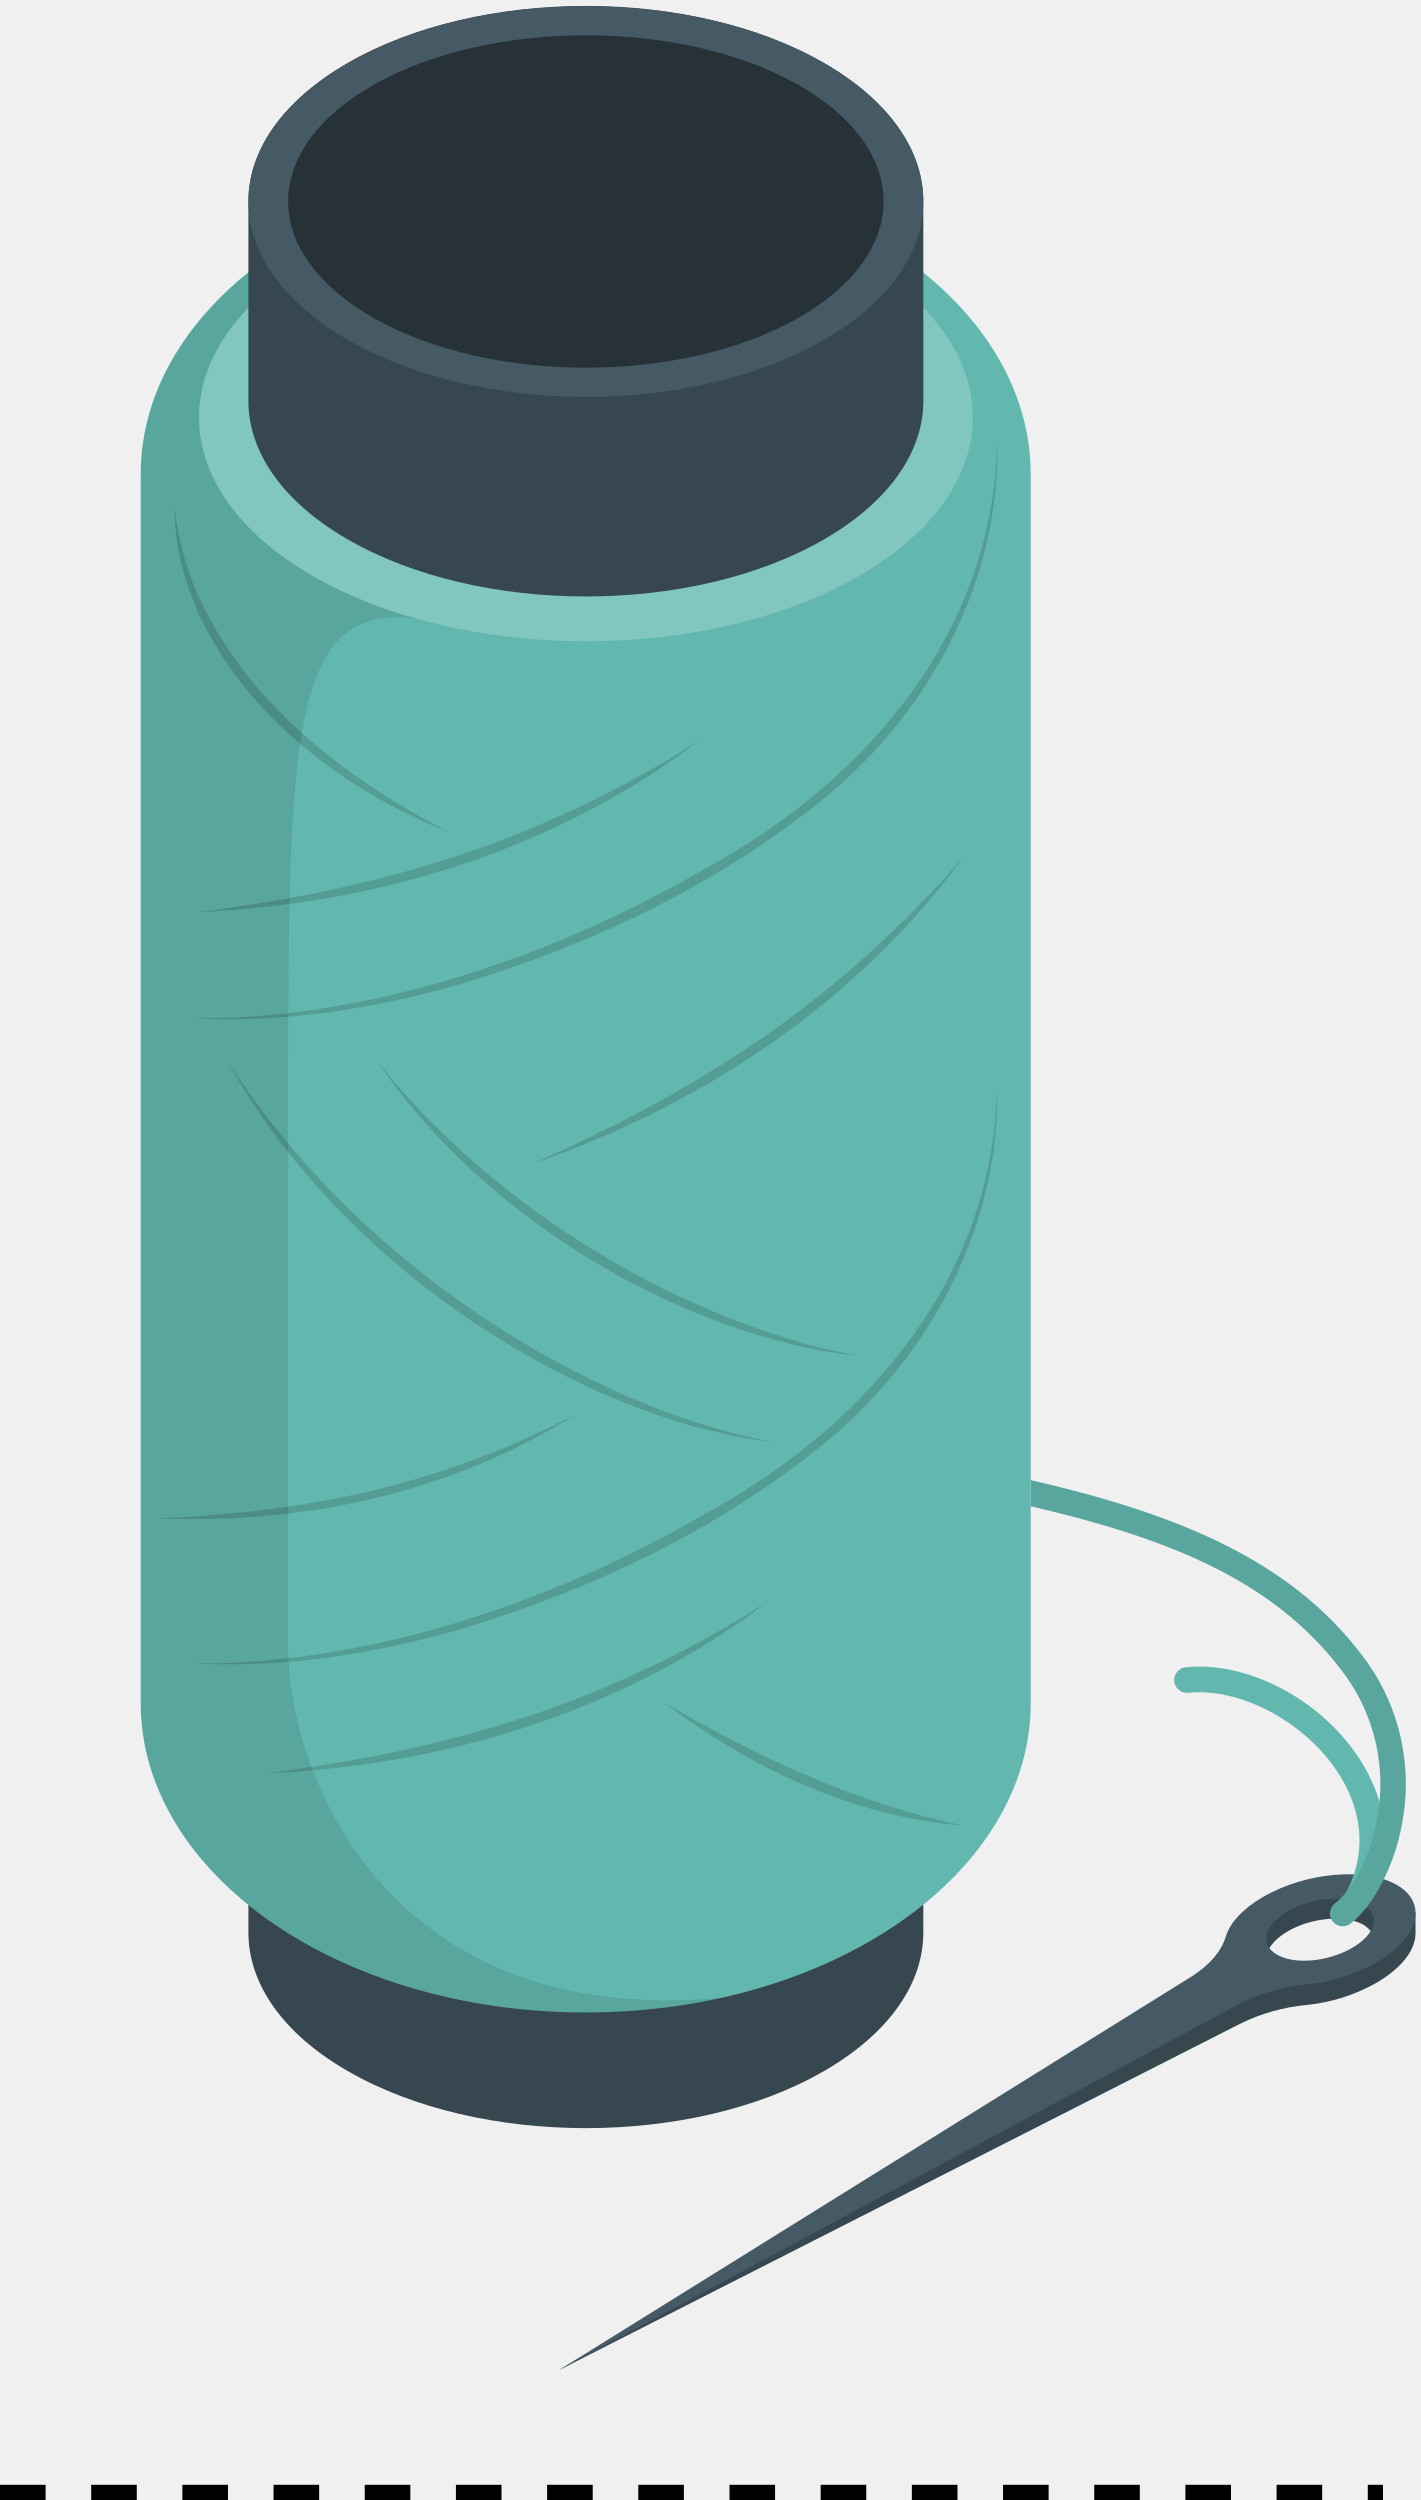
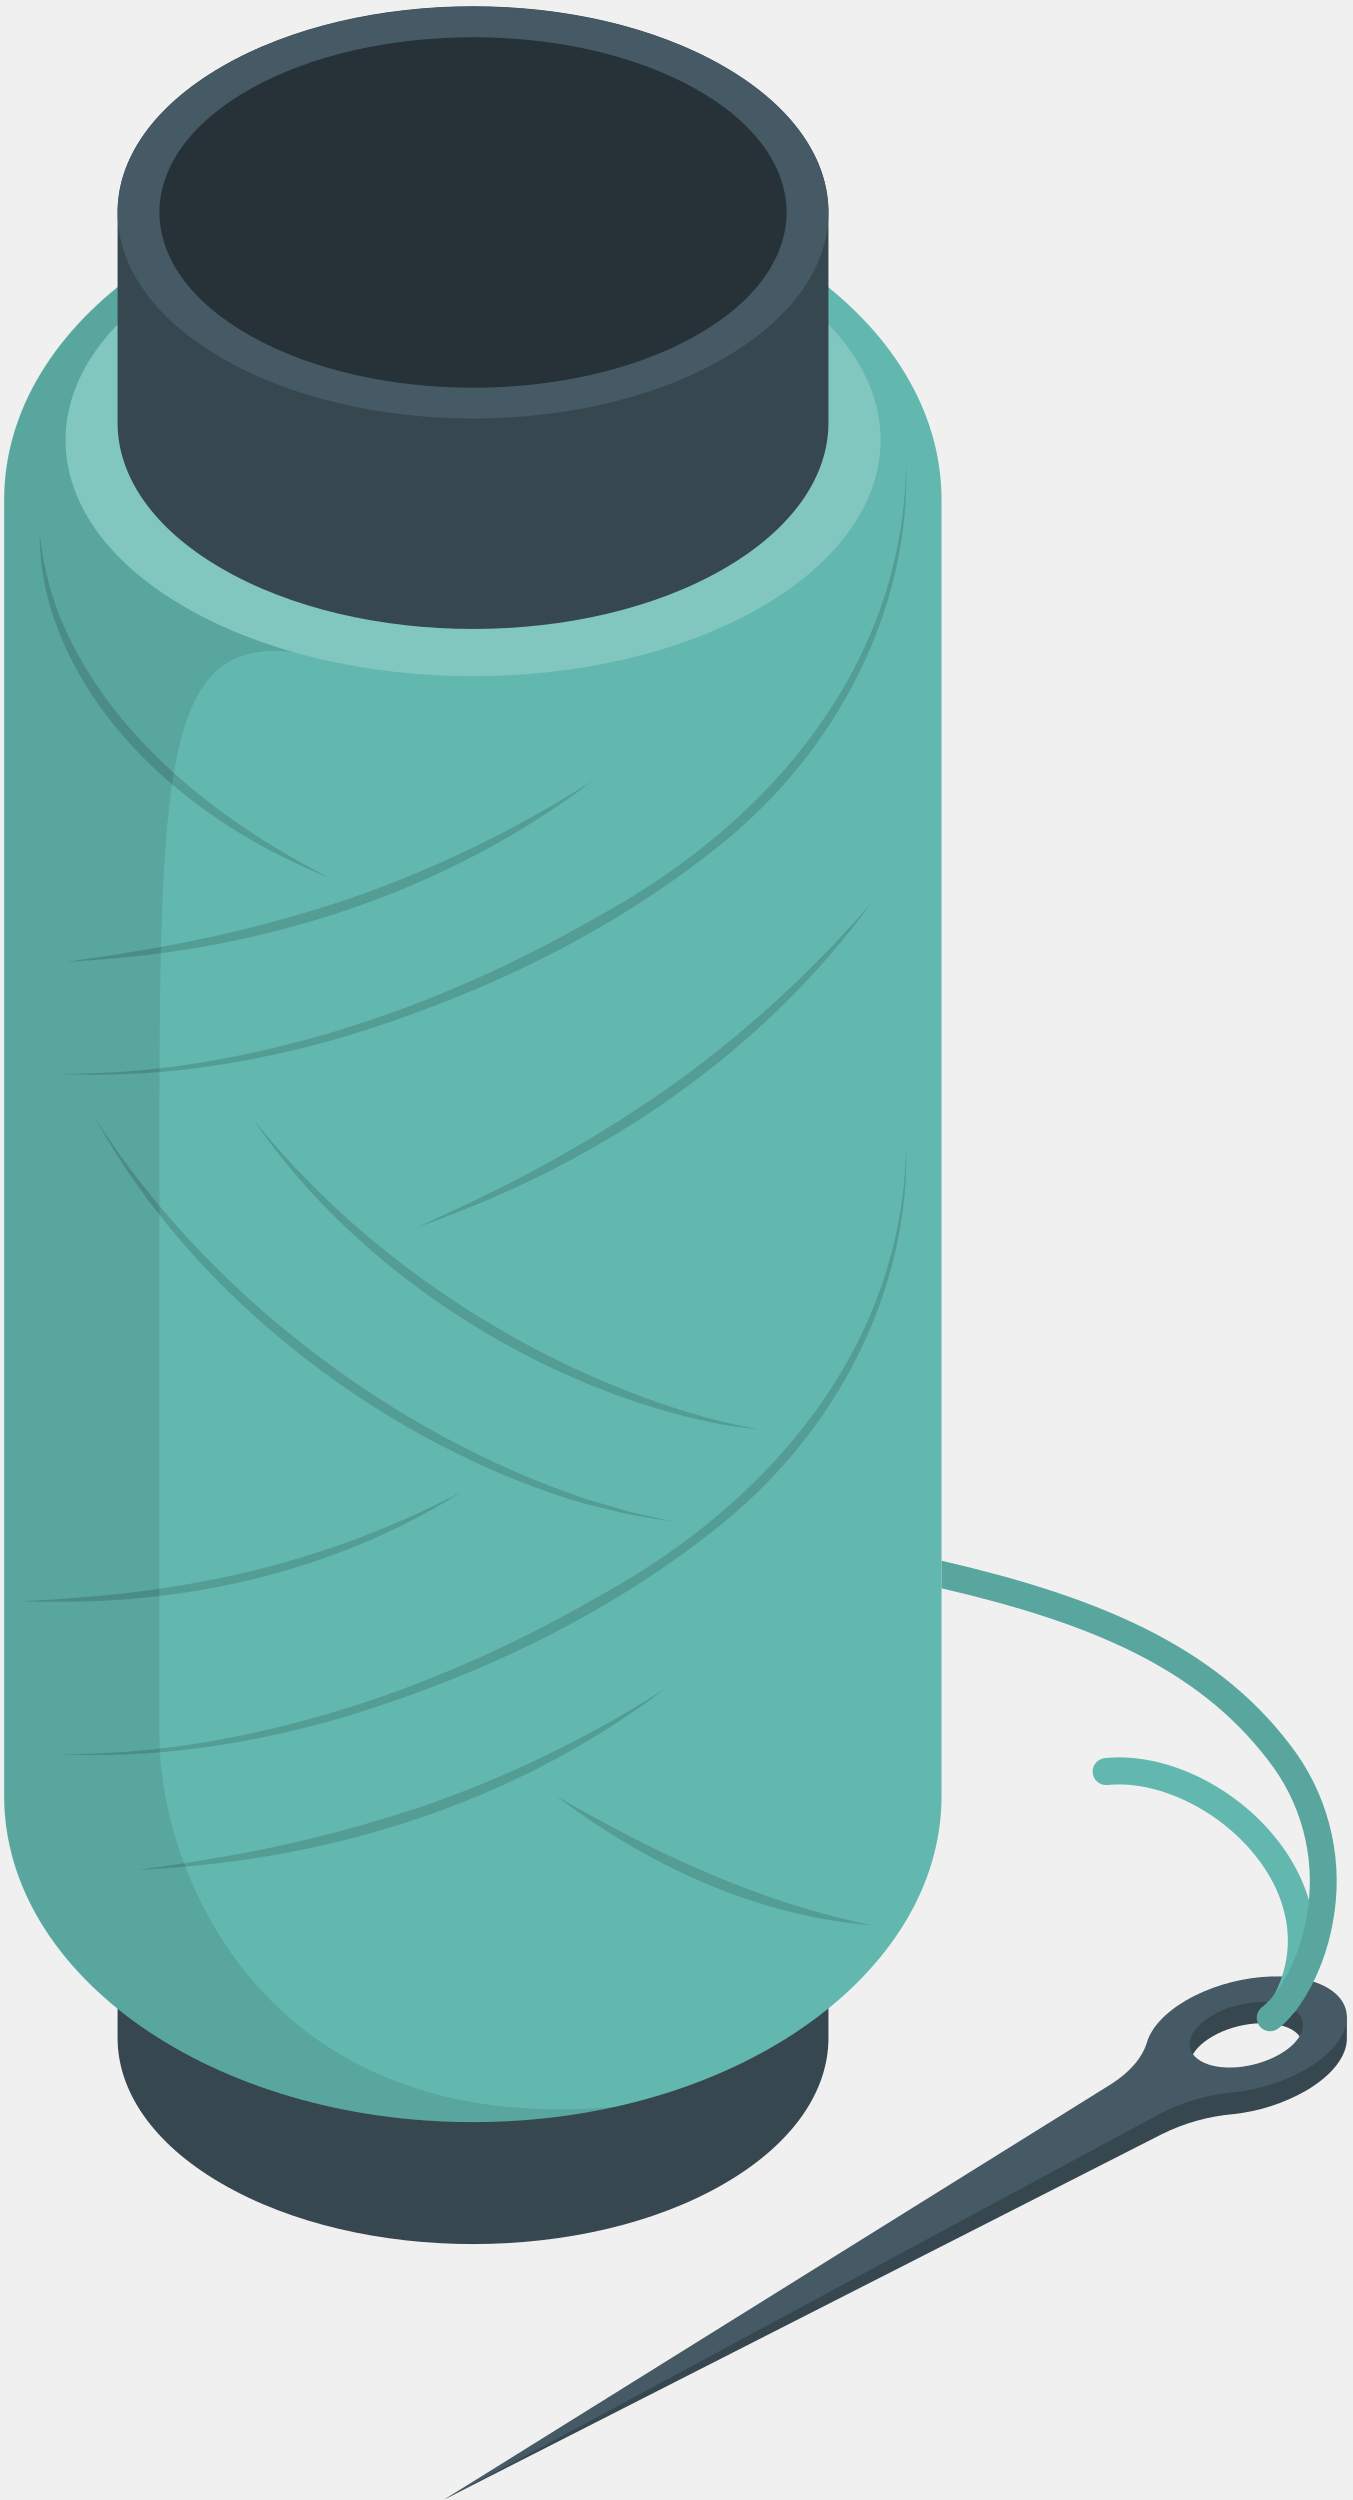
- <svg xmlns="http://www.w3.org/2000/svg" width="187" height="329" viewBox="0 0 187 329" fill="none">
-   <path d="M0 328C71.075 328 110.925 328 182 328" stroke="black" stroke-width="2" stroke-dasharray="6 6" />
-   <g clip-path="url(#clip0_1386_2076)">
-     <path d="M161.299 257.568C160.721 259.497 159.149 261.283 156.89 262.734L73.486 311.95L163.139 266.357C165.935 264.967 168.966 264.114 172.075 263.841C175.264 263.508 178.351 262.52 181.144 260.939C184.49 258.994 186.289 256.57 186.281 254.431V251.705C185.437 251.464 184.619 251.141 183.838 250.741C179.721 248.359 171.832 249.063 166.226 252.301C163.516 253.886 161.834 255.806 161.299 257.568ZM179.403 253.29C181.721 254.632 181.077 257.19 177.897 259.01C174.718 260.83 170.326 261.225 168.008 259.849C165.691 258.474 166.377 255.949 169.523 254.129C172.669 252.309 177.094 251.982 179.403 253.29Z" fill="#37474F" />
-     <path d="M161.299 254.892C160.721 256.821 159.149 258.608 156.89 260.059L73.486 311.95L163.139 263.682C165.932 262.278 168.963 261.41 172.074 261.124C175.262 260.808 178.35 259.834 181.144 258.264C186.749 255.018 187.954 250.447 183.838 248.065C179.721 245.683 171.832 246.388 166.226 249.625C163.516 251.202 161.834 253.089 161.299 254.892ZM179.403 250.649C181.721 251.982 181.077 254.549 177.897 256.369C174.718 258.189 170.326 258.583 168.008 257.207C165.691 255.832 166.377 253.307 169.523 251.487C172.668 249.667 177.094 249.307 179.403 250.649Z" fill="#455A64" />
-     <path d="M179.102 217.645C169.573 205.19 154.79 199.194 135.639 194.782V198.221C154.12 202.515 167.573 208.084 176.45 219.683C178.482 222.273 179.969 225.248 180.823 228.429C181.678 231.61 181.88 234.932 181.42 238.194C180.625 244.065 177.931 248.795 175.689 250.481C175.334 250.748 175.099 251.145 175.036 251.585C174.973 252.026 175.088 252.473 175.354 252.829C175.62 253.185 176.017 253.42 176.456 253.483C176.895 253.546 177.342 253.432 177.697 253.165C180.407 251.127 183.771 245.708 184.733 238.655C185.258 234.953 185.031 231.183 184.063 227.572C183.095 223.961 181.408 220.584 179.102 217.645Z" fill="#62B8AF" />
-     <path d="M178.634 251.546C178.345 251.549 178.06 251.478 177.807 251.338C177.553 251.199 177.341 250.995 177.189 250.749C177.037 250.502 176.952 250.22 176.941 249.931C176.931 249.641 176.995 249.354 177.128 249.097C180.809 242.152 177.964 236.021 175.881 232.985C171.481 226.443 163.106 222.082 156.379 222.77C155.935 222.818 155.491 222.687 155.143 222.406C154.796 222.125 154.574 221.718 154.526 221.273C154.478 220.828 154.609 220.382 154.889 220.034C155.169 219.685 155.576 219.463 156.02 219.415C164.009 218.576 173.53 223.474 178.659 231.09C182.917 237.414 183.419 244.358 180.081 250.649C179.942 250.914 179.734 251.138 179.48 251.295C179.225 251.453 178.933 251.54 178.634 251.546Z" fill="#62B8AF" />
+ <svg xmlns="http://www.w3.org/2000/svg" width="145" height="268" viewBox="0 0 145 268" fill="none">
+   <g clip-path="url(#clip0_1574_1301)">
+     <path d="M122.949 221.244C122.453 222.901 121.104 224.436 119.166 225.682L47.606 267.957L124.528 228.794C126.927 227.6 129.527 226.867 132.194 226.633C134.931 226.347 137.579 225.498 139.975 224.14C142.847 222.469 144.39 220.387 144.383 218.55V216.208C143.659 216.001 142.957 215.724 142.287 215.38C138.755 213.334 131.986 213.939 127.177 216.72C124.851 218.081 123.408 219.731 122.949 221.244ZM138.482 217.57C140.471 218.723 139.918 220.92 137.19 222.483C134.462 224.047 130.694 224.385 128.705 223.204C126.717 222.022 127.306 219.854 130.005 218.29C132.704 216.727 136.501 216.446 138.482 217.57Z" fill="#37474F" />
+     <path d="M122.949 218.946C122.453 220.603 121.104 222.138 119.166 223.384L47.606 267.957L124.528 226.496C126.924 225.29 129.524 224.544 132.194 224.299C134.929 224.027 137.578 223.191 139.975 221.842C144.785 219.054 145.818 215.128 142.287 213.082C138.755 211.036 131.986 211.641 127.176 214.422C124.851 215.776 123.408 217.397 122.949 218.946ZM138.482 215.301C140.471 216.446 139.918 218.651 137.19 220.214C134.462 221.777 130.694 222.116 128.705 220.934C126.717 219.753 127.306 217.584 130.005 216.021C132.704 214.458 136.501 214.148 138.482 215.301Z" fill="#455A64" />
+     <path d="M138.224 186.952C130.048 176.253 117.364 171.102 100.933 167.313V170.267C116.79 173.955 128.332 178.739 135.948 188.702C137.691 190.927 138.968 193.482 139.701 196.215C140.433 198.947 140.607 201.8 140.212 204.602C139.53 209.645 137.219 213.708 135.295 215.157C134.99 215.386 134.789 215.727 134.735 216.105C134.681 216.484 134.779 216.868 135.008 217.174C135.236 217.479 135.576 217.682 135.953 217.736C136.33 217.79 136.713 217.691 137.018 217.462C139.344 215.711 142.229 211.057 143.055 204.998C143.506 201.819 143.31 198.58 142.48 195.479C141.65 192.377 140.202 189.476 138.224 186.952Z" fill="#62B8AF" />
+     <path d="M137.822 216.072C137.574 216.075 137.329 216.013 137.112 215.893C136.895 215.773 136.712 215.599 136.582 215.387C136.452 215.175 136.379 214.933 136.37 214.684C136.361 214.436 136.416 214.189 136.53 213.968C139.688 208.003 137.248 202.736 135.46 200.128C131.684 194.509 124.499 190.763 118.728 191.354C118.347 191.395 117.966 191.282 117.667 191.041C117.369 190.8 117.179 190.45 117.138 190.068C117.097 189.686 117.209 189.303 117.449 189.003C117.689 188.704 118.038 188.513 118.419 188.472C125.274 187.751 133.443 191.959 137.843 198.5C141.497 203.932 141.928 209.897 139.064 215.301C138.944 215.529 138.766 215.721 138.548 215.856C138.329 215.992 138.079 216.066 137.822 216.072Z" fill="#62B8AF" />
    <g opacity="0.1">
-       <path d="M179.102 217.645C169.573 205.19 154.79 199.194 135.639 194.782V198.221C154.12 202.515 167.573 208.084 176.45 219.683C178.482 222.273 179.969 225.248 180.823 228.429C181.678 231.61 181.88 234.932 181.42 238.194C180.625 244.065 177.931 248.795 175.689 250.481C175.334 250.748 175.099 251.145 175.036 251.585C174.973 252.026 175.088 252.473 175.354 252.829C175.62 253.185 176.017 253.42 176.456 253.483C176.895 253.546 177.342 253.432 177.697 253.165C180.407 251.127 183.771 245.708 184.733 238.655C185.258 234.953 185.031 231.183 184.063 227.572C183.095 223.961 181.408 220.584 179.102 217.645Z" fill="black" />
+       <path d="M138.224 186.952C130.048 176.253 117.364 171.102 100.933 167.313V170.267C116.79 173.955 128.332 178.739 135.948 188.702C137.691 190.927 138.968 193.482 139.701 196.215C140.433 198.947 140.607 201.8 140.212 204.602C139.53 209.645 137.219 213.708 135.295 215.157C134.99 215.386 134.789 215.727 134.735 216.105C134.681 216.484 134.779 216.868 135.008 217.174C135.236 217.479 135.576 217.682 135.953 217.736C136.33 217.79 136.713 217.691 137.018 217.462C139.344 215.711 142.229 211.057 143.055 204.998C143.506 201.819 143.31 198.58 142.48 195.479C141.65 192.377 140.202 189.476 138.224 186.952Z" fill="black" />
    </g>
-     <path d="M121.508 228.07C121.508 221.495 117.175 214.911 108.499 209.896C91.155 199.831 63.036 199.831 45.701 209.896C37.025 214.928 32.691 221.487 32.691 228.07V254.339C32.691 260.914 37.025 267.498 45.701 272.514C63.044 282.578 91.164 282.578 108.507 272.514C117.175 267.481 121.508 260.914 121.508 254.339V228.07Z" fill="#37474F" />
-     <path d="M45.701 209.895C37.025 214.928 32.691 221.486 32.691 228.07C32.691 234.654 37.025 241.221 45.701 246.245C63.044 256.31 91.164 256.31 108.507 246.245C117.175 241.213 121.508 234.646 121.508 228.07C121.508 221.495 117.175 214.911 108.499 209.895C91.155 199.856 63.044 199.856 45.701 209.895Z" fill="#455A64" />
-     <path d="M49.399 212.596C41.752 216.865 37.92 222.468 37.92 228.07C37.92 233.673 41.752 239.267 49.399 243.544C64.701 252.091 89.507 252.091 104.801 243.544C112.456 239.267 116.279 233.673 116.279 228.07C116.279 222.468 112.456 216.865 104.801 212.596C89.499 204.05 64.701 204.05 49.399 212.596Z" fill="#263238" />
-     <path d="M135.639 223.994V62.45C135.639 62.45 135.639 62.408 135.639 62.383C135.639 39.898 109.427 21.672 77.075 21.672C44.722 21.672 18.51 39.898 18.51 62.383V224.128C18.51 246.614 44.714 264.839 77.075 264.839C109.436 264.839 135.639 246.614 135.639 224.128C135.639 224.128 135.639 224.07 135.639 224.036C135.639 224.003 135.639 224.011 135.639 223.994Z" fill="#62B8AF" />
-     <path opacity="0.1" d="M37.92 216.731V145.441C37.92 96.695 38.205 79.434 54.586 81.388L65.01 22.578C38.481 26.453 18.569 42.816 18.569 62.417V224.128C18.569 246.614 44.772 264.839 77.133 264.839C83.123 264.851 89.095 264.207 94.945 262.919C50.52 266.928 37.92 232.994 37.92 216.731Z" fill="black" />
-     <path d="M41.099 34.085C31.16 39.839 26.191 47.387 26.191 54.927C26.191 62.467 31.16 70.024 41.099 75.761C60.986 87.268 93.222 87.268 113.1 75.761C123.048 70.007 128.017 62.467 128.017 54.927C128.017 47.387 123.039 39.83 113.1 34.085C93.222 22.578 60.978 22.578 41.099 34.085Z" fill="#62B8AF" />
-     <path opacity="0.2" d="M41.099 34.085C31.16 39.839 26.191 47.387 26.191 54.927C26.191 62.467 31.16 70.024 41.099 75.761C60.986 87.268 93.222 87.268 113.1 75.761C123.048 70.007 128.017 62.467 128.017 54.927C128.017 47.387 123.039 39.83 113.1 34.085C93.222 22.578 60.978 22.578 41.099 34.085Z" fill="white" />
-     <path d="M121.508 26.503C121.508 19.928 117.175 13.344 108.499 8.328C91.155 -1.736 63.036 -1.736 45.701 8.328C37.025 13.361 32.691 19.919 32.691 26.503V52.772C32.691 59.347 37.025 65.931 45.701 70.947C63.044 81.011 91.164 81.011 108.507 70.947C117.175 65.914 121.508 59.347 121.508 52.772V26.503Z" fill="#37474F" />
-     <path d="M45.701 8.329C37.025 13.361 32.691 19.919 32.691 26.503C32.691 33.087 37.025 39.654 45.701 44.678C63.044 54.743 91.164 54.743 108.507 44.678C117.175 39.646 121.508 33.079 121.508 26.503C121.508 19.928 117.175 13.344 108.499 8.329C91.155 -1.677 63.044 -1.677 45.701 8.329Z" fill="#455A64" />
-     <path d="M49.399 11.029C41.752 15.298 37.92 20.901 37.92 26.503C37.92 32.106 41.752 37.7 49.399 41.977C64.701 50.524 89.507 50.524 104.801 41.977C112.456 37.7 116.279 32.097 116.279 26.503C116.279 20.909 112.456 15.298 104.801 11.029C89.499 2.516 64.701 2.516 49.399 11.029Z" fill="#263238" />
-     <path opacity="0.15" d="M25.187 134.001C37.167 134.655 49.19 132.793 60.702 129.48C77.903 124.297 94.56 116.413 108.541 104.998C122.521 93.583 131.816 76.037 131.222 57.762C130.912 82.999 114.288 102.507 93.079 114.165C77.644 123.123 60.677 129.748 43.024 132.617C37.129 133.593 31.161 134.057 25.187 134.001ZM93.079 199.068C77.644 208.025 60.677 214.651 43.024 217.519C37.129 218.496 31.161 218.959 25.187 218.903C37.167 219.557 49.19 217.695 60.702 214.383C77.903 209.199 94.56 201.316 108.541 189.901C122.521 178.486 131.782 160.94 131.222 142.665C130.946 167.901 114.288 187.41 93.079 199.068ZM26.191 120.053C29.125 119.896 32.061 119.659 35 119.34C55.523 117.109 75.694 109.938 92.184 97.332C82.297 103.688 71.664 108.793 60.526 112.53C52.164 115.271 43.598 117.341 34.908 118.719C32.014 119.248 29.102 119.608 26.191 120.053ZM69.963 153.232C72.752 152.243 75.502 151.18 78.213 150.045C97.271 142.094 114.598 129.488 126.846 112.714C119.159 121.616 110.403 129.529 100.777 136.274C93.532 141.274 85.903 145.691 77.962 149.483C75.326 150.8 72.632 151.983 69.963 153.232ZM20.711 199.831C23.104 199.915 25.505 199.94 27.897 199.881C44.697 199.537 61.555 195.151 75.811 186.101C67.337 190.554 58.344 193.935 49.039 196.166C42.065 197.795 34.973 198.866 27.831 199.37C25.53 199.613 23.104 199.688 20.711 199.831ZM69.528 225.831C61.175 228.581 52.617 230.662 43.936 232.054C41.041 232.574 38.079 232.943 35.21 233.379C38.154 233.22 41.066 232.994 44.019 232.675C64.542 230.444 84.722 223.273 101.203 210.667C91.312 217.025 80.672 222.13 69.528 225.865V225.831ZM59.188 109.561C45.258 102.406 31.805 92.023 25.58 77.22C24.218 73.805 23.334 70.218 22.953 66.56C22.954 69.663 23.396 72.749 24.266 75.727C29.11 91.847 44.044 103.589 59.188 109.561ZM29.905 139.561C42.187 162.056 66.608 180.541 91.055 187.67L96.577 189.003C98.445 189.322 100.311 189.627 102.174 189.917C100.333 189.49 98.493 189.079 96.652 188.676L91.231 187.074C67.094 179.023 43.568 161.133 29.914 139.561H29.905ZM112.891 178.419L108.248 177.446C86.002 171.743 63.906 157.627 49.583 139.595C62.442 158.65 85.692 173.479 108.147 177.773C109.754 178.033 111.335 178.217 112.899 178.419H112.891ZM126.838 240.265C112.799 237.363 99.806 231.291 87.457 224.095C98.802 232.759 112.54 239.133 126.846 240.265H126.838Z" fill="black" />
+     <path d="M88.809 195.906C88.809 190.258 85.091 184.603 77.647 180.295C62.766 171.65 38.64 171.65 23.767 180.295C16.323 184.617 12.605 190.251 12.605 195.906V218.47C12.605 224.118 16.323 229.774 23.767 234.082C38.648 242.727 62.773 242.727 77.654 234.082C85.091 229.759 88.809 224.118 88.809 218.47V195.906Z" fill="#37474F" />
+     <path d="M23.767 180.295C16.323 184.617 12.605 190.251 12.605 195.907C12.605 201.562 16.323 207.203 23.767 211.518C38.648 220.163 62.773 220.163 77.654 211.518C85.091 207.196 88.809 201.555 88.809 195.907C88.809 190.258 85.091 184.603 77.647 180.295C62.766 171.671 38.648 171.671 23.767 180.295Z" fill="#455A64" />
+     <path d="M26.94 182.615C20.379 186.282 17.091 191.094 17.091 195.906C17.091 200.719 20.379 205.524 26.94 209.198C40.069 216.54 61.352 216.54 74.474 209.198C81.042 205.524 84.323 200.719 84.323 195.906C84.323 191.094 81.042 186.282 74.474 182.615C61.345 175.273 40.069 175.273 26.94 182.615Z" fill="#263238" />
+     <path d="M100.933 192.405V53.643C100.933 53.643 100.933 53.607 100.933 53.585C100.933 34.271 78.444 18.616 50.685 18.616C22.927 18.616 0.438 34.271 0.438 53.585V192.52C0.438 211.835 22.92 227.49 50.685 227.49C78.451 227.49 100.933 211.835 100.933 192.52C100.933 192.52 100.933 192.47 100.933 192.441C100.933 192.412 100.933 192.419 100.933 192.405Z" fill="#62B8AF" />
+     <path opacity="0.1" d="M17.091 186.166V124.93C17.091 83.058 17.335 68.232 31.39 69.91L40.334 19.394C17.572 22.722 0.488 36.778 0.488 53.614V192.52C0.488 211.835 22.97 227.49 50.736 227.49C55.874 227.5 60.999 226.947 66.018 225.84C27.902 229.284 17.091 200.135 17.091 186.166Z" fill="black" />
+     <path d="M19.819 29.278C11.291 34.22 7.027 40.704 7.027 47.181C7.027 53.658 11.291 60.149 19.819 65.076C36.882 74.961 64.539 74.961 81.595 65.076C90.13 60.134 94.394 53.658 94.394 47.181C94.394 40.704 90.123 34.213 81.595 29.278C64.539 19.394 36.874 19.394 19.819 29.278Z" fill="#62B8AF" />
+     <path opacity="0.2" d="M19.819 29.278C11.291 34.22 7.027 40.704 7.027 47.181C7.027 53.658 11.291 60.149 19.819 65.076C36.882 74.961 64.539 74.961 81.595 65.076C90.13 60.134 94.394 53.658 94.394 47.181C94.394 40.704 90.123 34.213 81.595 29.278C64.539 19.394 36.874 19.394 19.819 29.278Z" fill="white" />
+     <path d="M88.809 22.765C88.809 17.117 85.091 11.462 77.647 7.154C62.766 -1.491 38.64 -1.491 23.767 7.154C16.323 11.476 12.605 17.11 12.605 22.765V45.329C12.605 50.978 16.323 56.633 23.767 60.941C38.648 69.586 62.773 69.586 77.654 60.941C85.091 56.618 88.809 50.978 88.809 45.329V22.765Z" fill="#37474F" />
+     <path d="M23.767 7.154C16.323 11.477 12.605 17.11 12.605 22.766C12.605 28.421 16.323 34.062 23.767 38.377C38.648 47.023 62.773 47.023 77.654 38.377C85.091 34.055 88.809 28.414 88.809 22.766C88.809 17.118 85.091 11.462 77.647 7.154C62.766 -1.441 38.648 -1.441 23.767 7.154Z" fill="#455A64" />
+     <path d="M26.94 9.474C20.379 13.14 17.091 17.953 17.091 22.765C17.091 27.578 20.379 32.383 26.94 36.057C40.069 43.399 61.352 43.399 74.474 36.057C81.042 32.383 84.323 27.571 84.323 22.765C84.323 17.96 81.042 13.14 74.474 9.474C61.345 2.161 40.069 2.161 26.94 9.474Z" fill="#263238" />
+     <path opacity="0.15" d="M6.166 115.103C16.445 115.665 26.76 114.066 36.638 111.22C51.396 106.768 65.688 99.996 77.683 90.191C89.677 80.385 97.652 65.314 97.143 49.616C96.877 71.294 82.614 88.051 64.417 98.065C51.173 105.759 36.616 111.45 21.47 113.914C16.412 114.753 11.292 115.151 6.166 115.103ZM64.417 170.994C51.173 178.688 36.616 184.38 21.47 186.843C16.412 187.682 11.292 188.08 6.166 188.032C16.445 188.594 26.76 186.995 36.638 184.149C51.396 179.697 65.688 172.925 77.683 163.12C89.677 153.315 97.624 138.243 97.143 122.545C96.906 144.223 82.614 160.98 64.417 170.994ZM7.027 103.122C9.545 102.988 12.064 102.784 14.586 102.51C32.194 100.594 49.501 94.434 63.649 83.606C55.166 89.065 46.043 93.45 36.487 96.66C29.312 99.015 21.963 100.793 14.507 101.977C12.024 102.431 9.525 102.74 7.027 103.122ZM44.584 131.623C46.977 130.772 49.336 129.86 51.662 128.885C68.014 122.055 82.88 111.227 93.389 96.819C86.794 104.465 79.281 111.262 71.021 117.055C64.805 121.351 58.26 125.145 51.446 128.402C49.185 129.533 46.874 130.549 44.584 131.623ZM2.326 171.65C4.379 171.722 6.439 171.743 8.492 171.693C22.906 171.397 37.37 167.63 49.601 159.856C42.331 163.681 34.615 166.585 26.631 168.501C20.648 169.9 14.563 170.821 8.434 171.253C6.46 171.462 4.379 171.527 2.326 171.65ZM44.211 193.983C37.044 196.345 29.701 198.133 22.252 199.329C19.769 199.775 17.228 200.092 14.765 200.467C17.292 200.33 19.79 200.135 22.324 199.862C39.932 197.945 57.246 191.786 71.387 180.958C62.901 186.419 53.772 190.804 44.211 194.012V193.983ZM35.338 94.11C23.387 87.965 11.844 79.046 6.503 66.33C5.335 63.397 4.576 60.315 4.249 57.173C4.25 59.839 4.63 62.49 5.376 65.048C9.533 78.894 22.346 88.98 35.338 94.11ZM10.215 119.88C20.752 139.201 41.705 155.08 62.68 161.203L67.418 162.349C69.021 162.623 70.622 162.884 72.22 163.134C70.641 162.767 69.062 162.414 67.482 162.068L62.831 160.692C42.122 153.776 21.937 138.409 10.222 119.88H10.215ZM81.415 153.257L77.431 152.421C58.344 147.522 39.387 135.398 27.098 119.908C38.131 136.276 58.079 149.014 77.345 152.702C78.724 152.926 80.08 153.084 81.422 153.257H81.415ZM93.381 206.382C81.336 203.889 70.189 198.673 59.593 192.492C69.327 199.934 81.114 205.409 93.389 206.382H93.381Z" fill="black" />
  </g>
  <defs>
-     <clipPath id="clip0_1386_2076">
-       <rect width="169" height="312" fill="white" transform="translate(18)" />
+     <clipPath id="clip0_1574_1301">
+       <rect width="145" height="268" fill="white" />
    </clipPath>
  </defs>
</svg>
